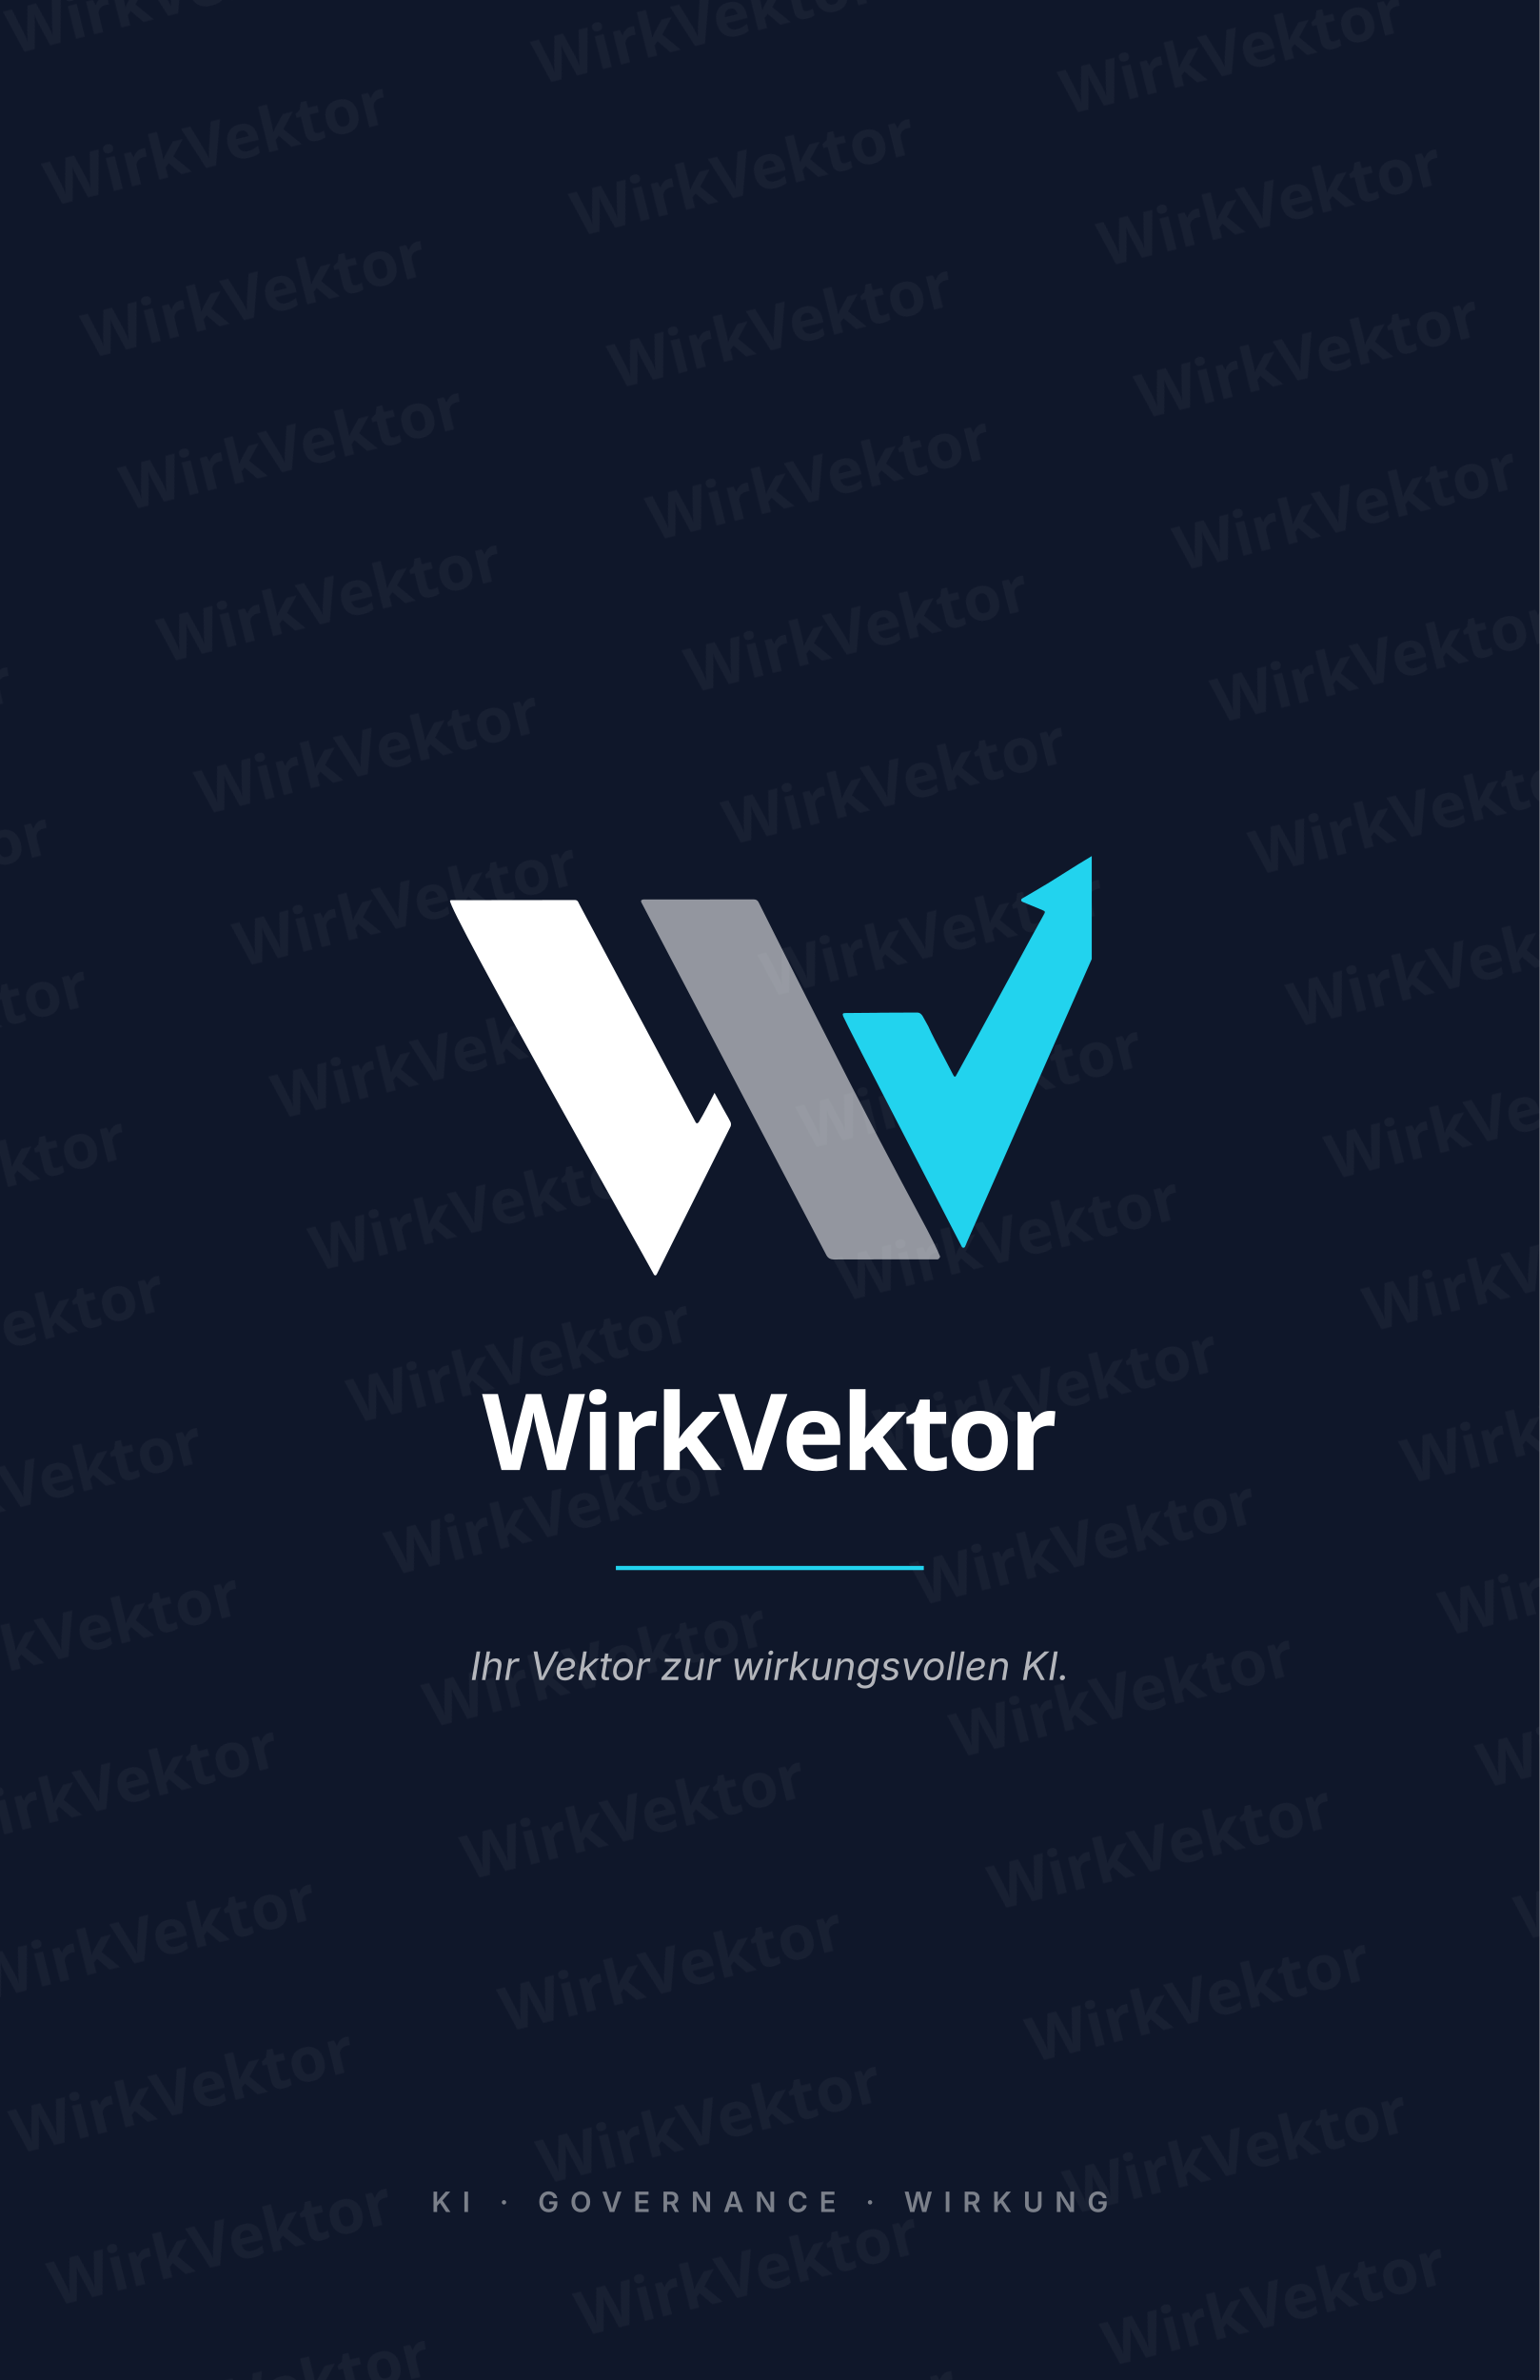
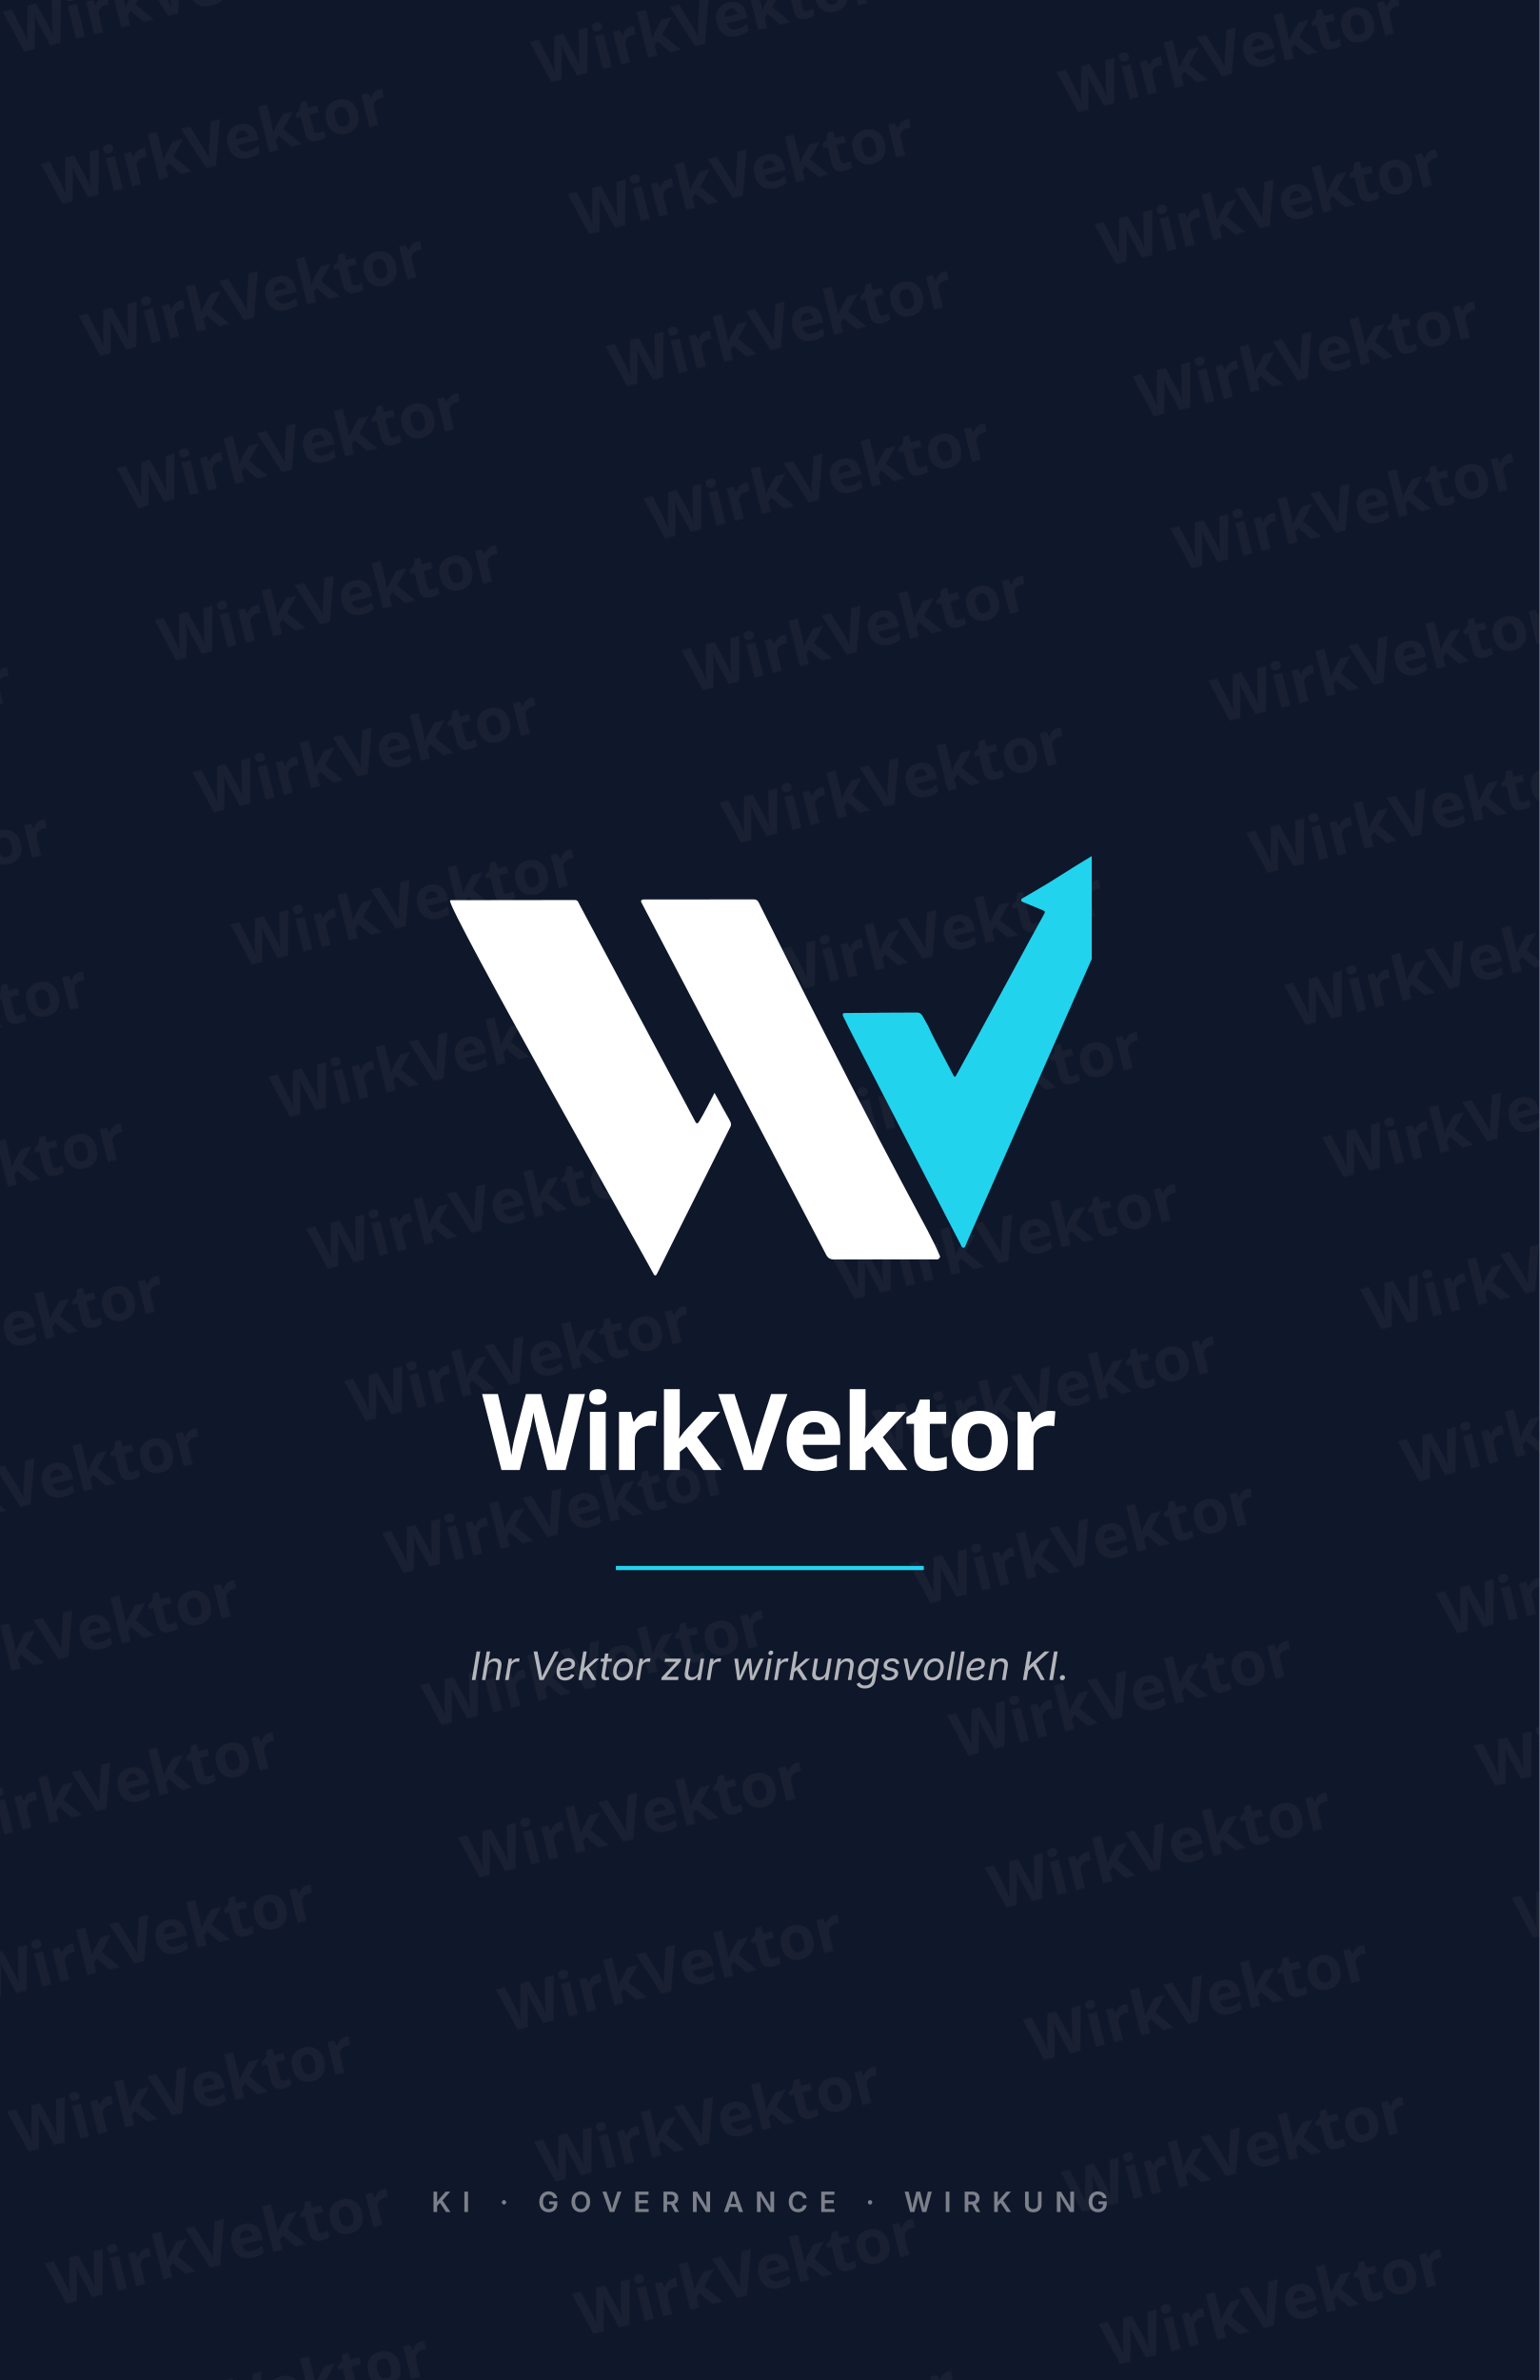
<svg xmlns="http://www.w3.org/2000/svg" viewBox="0 0 550 850" width="55mm" height="85mm" role="img" aria-label="WirkVektor Visitenkarte 01 Vorderseite">
  <defs>
    <pattern id="wm-pat-01" x="0" y="0" width="180" height="56" patternUnits="userSpaceOnUse" patternTransform="rotate(-14)">
      <text x="0" y="20" font-family="Hanken Grotesk, system-ui, sans-serif" font-weight="700" font-size="22" fill="#FFFFFF" fill-opacity="0.04">WirkVektor</text>
    </pattern>
    <symbol id="logo-dark-01" viewBox="50 180 1264 970">
-       <path fill="rgba(255,255,255,0.55)" d="m 429.869,411.105 c -1.617,-3.283 -0.233,-5.407 3.512,-5.808 1.154,-0.124 2.331,-0.047 3.497,-0.047 71.151,-0.004 142.303,0.055 213.454,-0.136 5.038,-0.014 7.805,2.012 9.801,6.002 305.19,610.161 326.418,624.944 356.065,694.597 0.491,1.18 -1.579,4.046 -3.143,5.26 -1.219,0.946 -3.49,0.706 -5.294,0.707 -66.486,0.031 -132.972,-0.081 -199.457,0.172 -8.134,0.031 -12.86,-3.037 -16.18,-10.165" />
+       <path fill="#FFFFFF" d="m 429.869,411.105 c -1.617,-3.283 -0.233,-5.407 3.512,-5.808 1.154,-0.124 2.331,-0.047 3.497,-0.047 71.151,-0.004 142.303,0.055 213.454,-0.136 5.038,-0.014 7.805,2.012 9.801,6.002 305.19,610.161 326.418,624.944 356.065,694.597 0.491,1.18 -1.579,4.046 -3.143,5.26 -1.219,0.946 -3.49,0.706 -5.294,0.707 -66.486,0.031 -132.972,-0.081 -199.457,0.172 -8.134,0.031 -12.86,-3.037 -16.18,-10.165" />
      <path fill="#22D3EE" d="m 1069.315,1077.033 c -1.325,3.189 -2.482,6.456 -3.977,9.562 -1.464,3.042 -5.113,3.069 -6.69,-0.01 -16.175,-31.553 -228.362,-440.116 -232.675,-451.984 -1.825,-5.023 -0.851,-6.415 4.361,-6.449 140.348,-0.92 0.105,-0.55 140.391,-0.999 6.031,-0.019 9.354,3.566 11.765,7.866 26.534,47.328 -9.995,-16.84 59.323,114.263 0.772,1.46 1.409,3.513 3.491,3.757 1.61,-0.064 2.185,-1.876 2.845,-3.056 32.028,-57.245 162.365,-299.35 172.784,-316.925 2.047,-3.453 1.165,-4.859 -2.304,-6.257 -13.726,-5.534 -27.368,-11.28 -41.005,-17.033 -0.915,-0.386 -2.078,-1.77 -2.149,-2.2 -0.519,-3.134 1.499,-3.998 2.966,-4.846 101.577,-59.1 49.432,-31.755 175.986,-106.737 2.022,-1.198 4.437,-1.915 6.334,-0.948 1.2,0.612 2.353,3.344 2.355,5.302 9.658,97.447 9.83,98.55 18.322,193.504 0.189,2.114 -0.343,3.102 -2.423,4.106 -2.08,0.492 -4.32,-1.202 -6.383,-2.228 -19.762,-9.821 -20.341,-9.188 -33.209,-15.479 -4.149,-2.029 -6.25,-1.896 -7.918,2.211" />
      <path fill="#FFFFFF" d="m 536.376,842.626 c 1.594,2.952 4.392,2.515 6.417,-0.866 11.328,-18.91 20.536,-37.895 30.65,-56.92 32.244,59.361 21.35,37.822 31.271,57.039 1.256,2.446 1.399,6.543 0.217,8.985 -48.105,96.831 -97.052,193.246 -144.98,290.174 -1.42,2.842 -4.226,2.881 -5.683,0.101 C 435.334,1105.031 49.433,423.343 54.255,407.715 c 0.121,-1.404 3.421,-1.082 5.311,-1.084 79.82,-0.069 159.64,-0.025 239.459,-0.295 6.461,-0.022 7.126,4.878 8.988,8.315" />
    </symbol>
  </defs>
  <rect width="550" height="850" fill="#0F172A" />
  <rect width="550" height="850" fill="url(#wm-pat-01)" />
  <use href="#logo-dark-01" x="160" y="280" width="230" height="177" />
  <text x="275" y="525" text-anchor="middle" font-family="Hanken Grotesk, system-ui, sans-serif" font-weight="700" font-size="38" fill="#FFFFFF" letter-spacing="-1.2">WirkVektor</text>
  <line x1="220" y1="560" x2="330" y2="560" stroke="#22D3EE" stroke-width="1.5" />
  <text x="275" y="600" text-anchor="middle" font-family="Inter, system-ui, sans-serif" font-style="italic" font-weight="400" font-size="14" fill="rgba(255,255,255,0.68)">
    Ihr Vektor zur wirkungsvollen KI.
  </text>
  <text x="275" y="790" text-anchor="middle" font-family="Inter, system-ui, sans-serif" font-weight="600" font-size="10" letter-spacing="4" fill="rgba(255,255,255,0.45)">
    KI · GOVERNANCE · WIRKUNG
  </text>
</svg>
